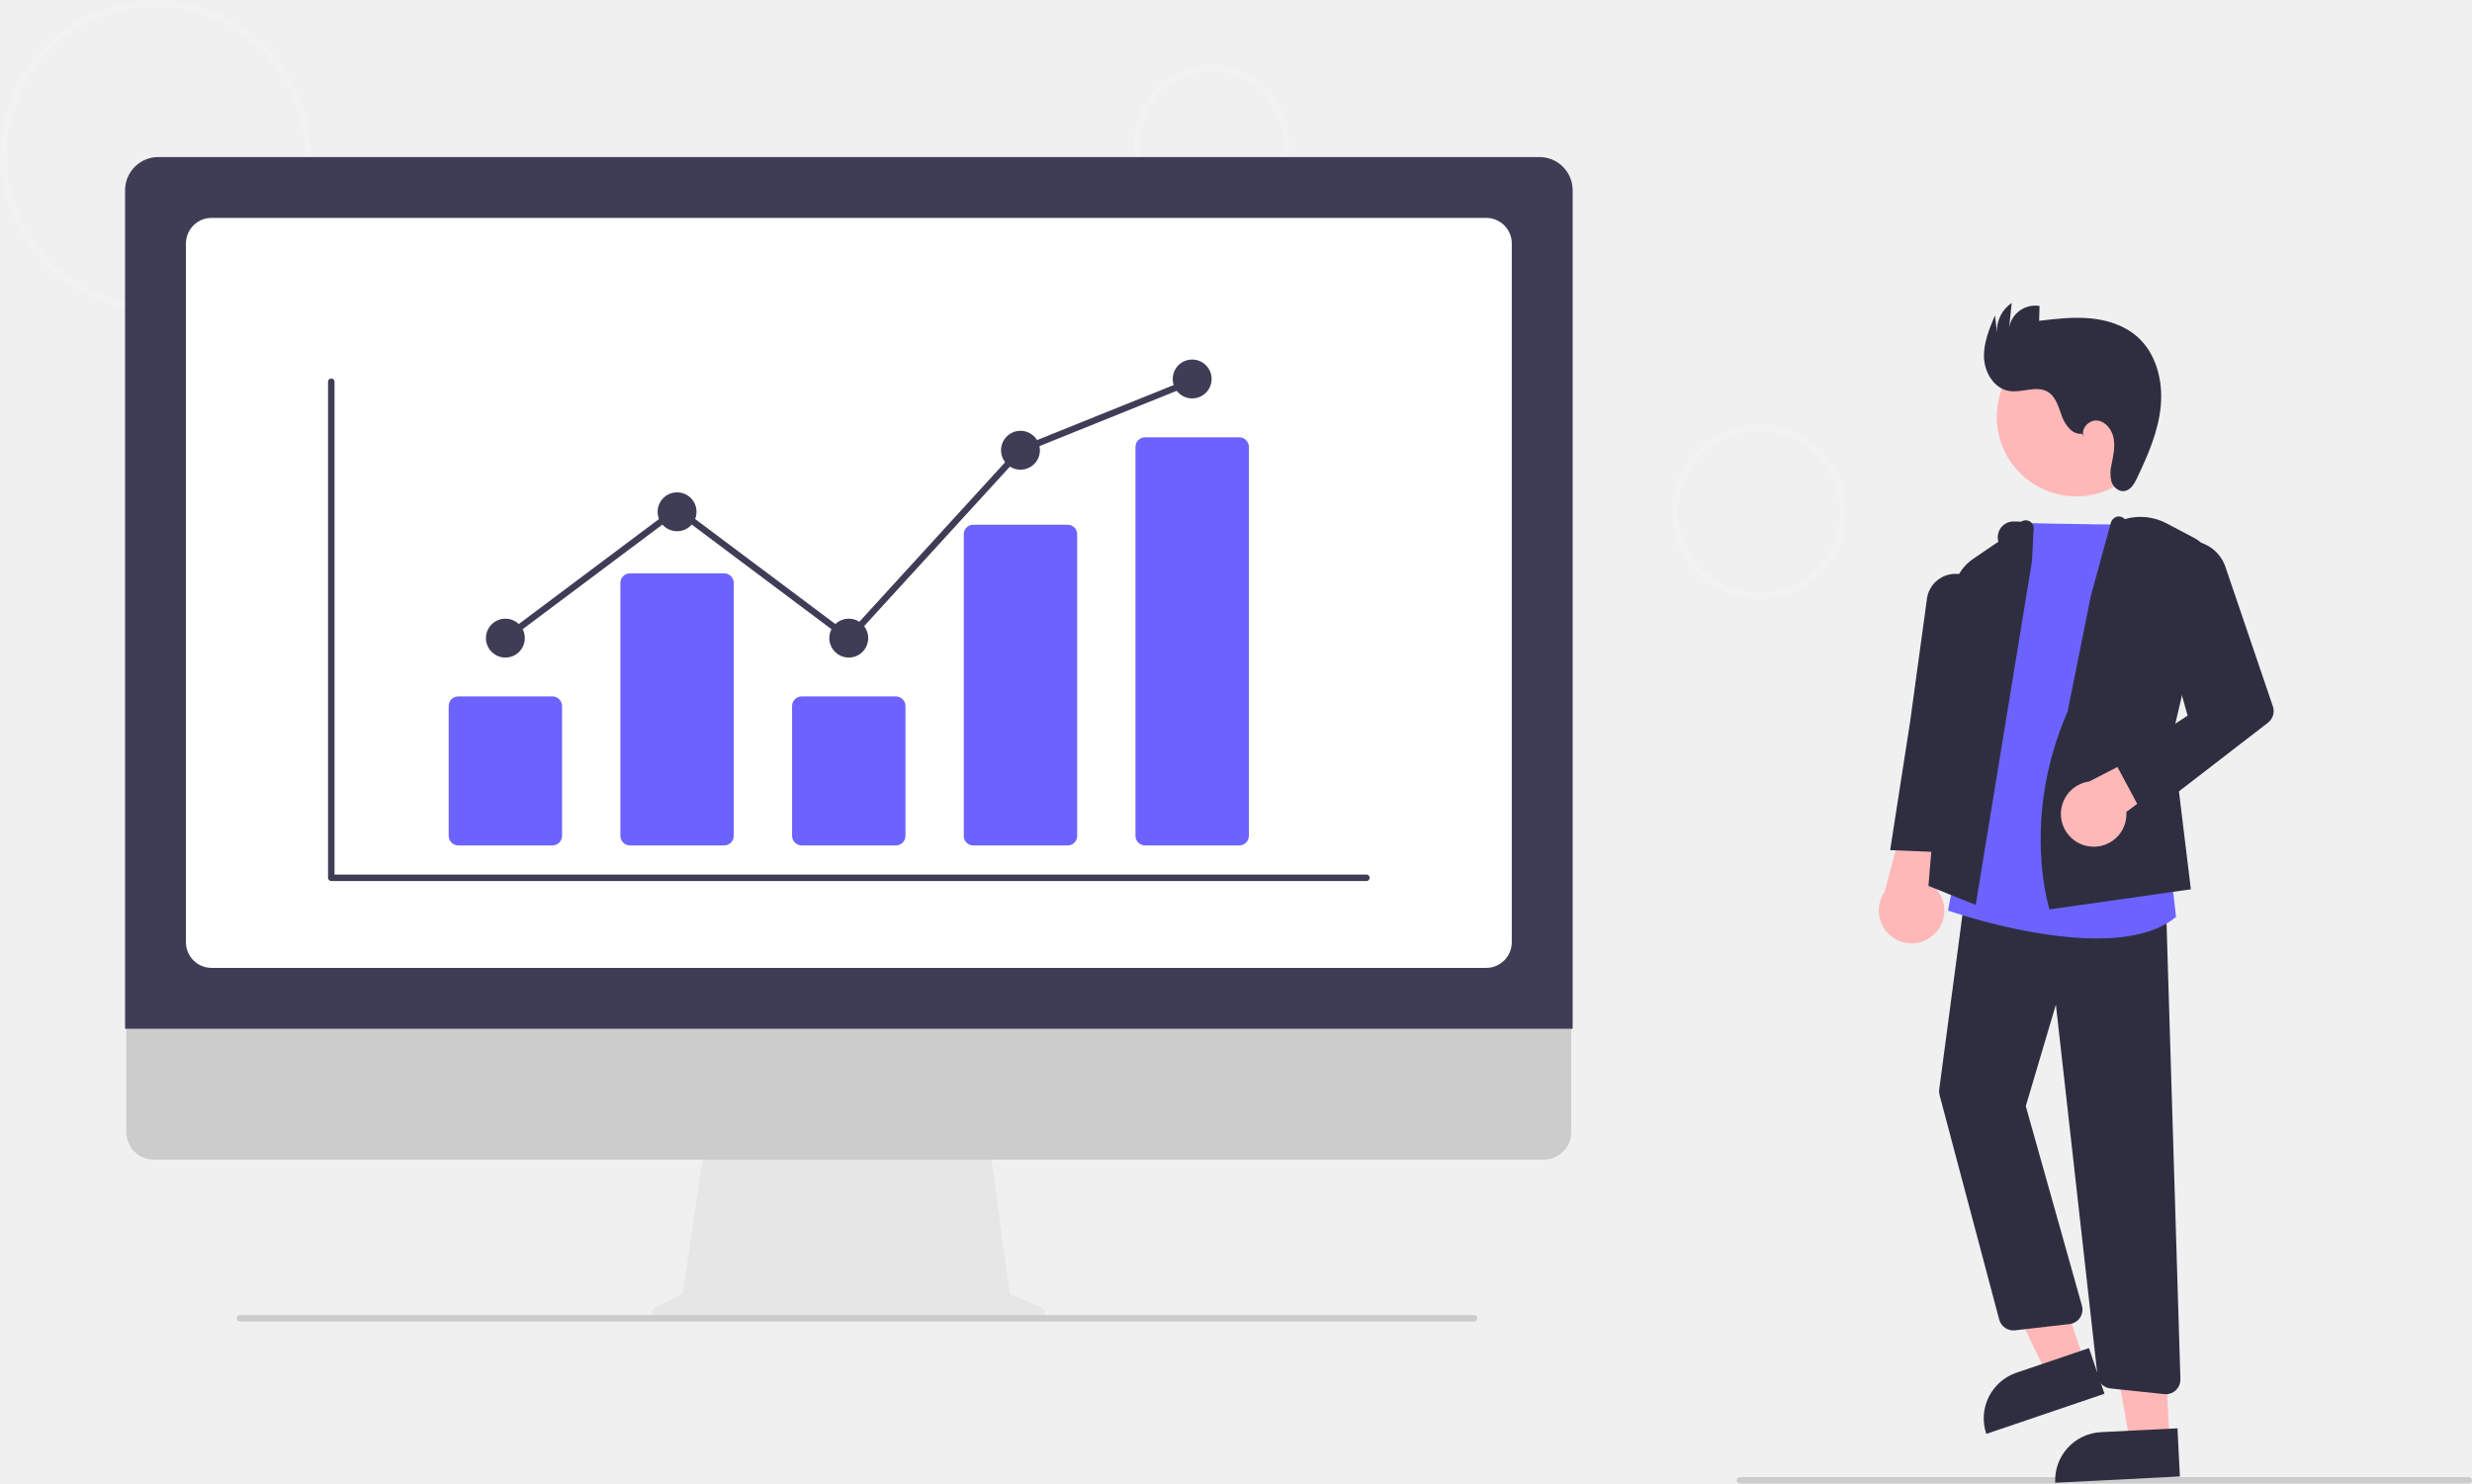
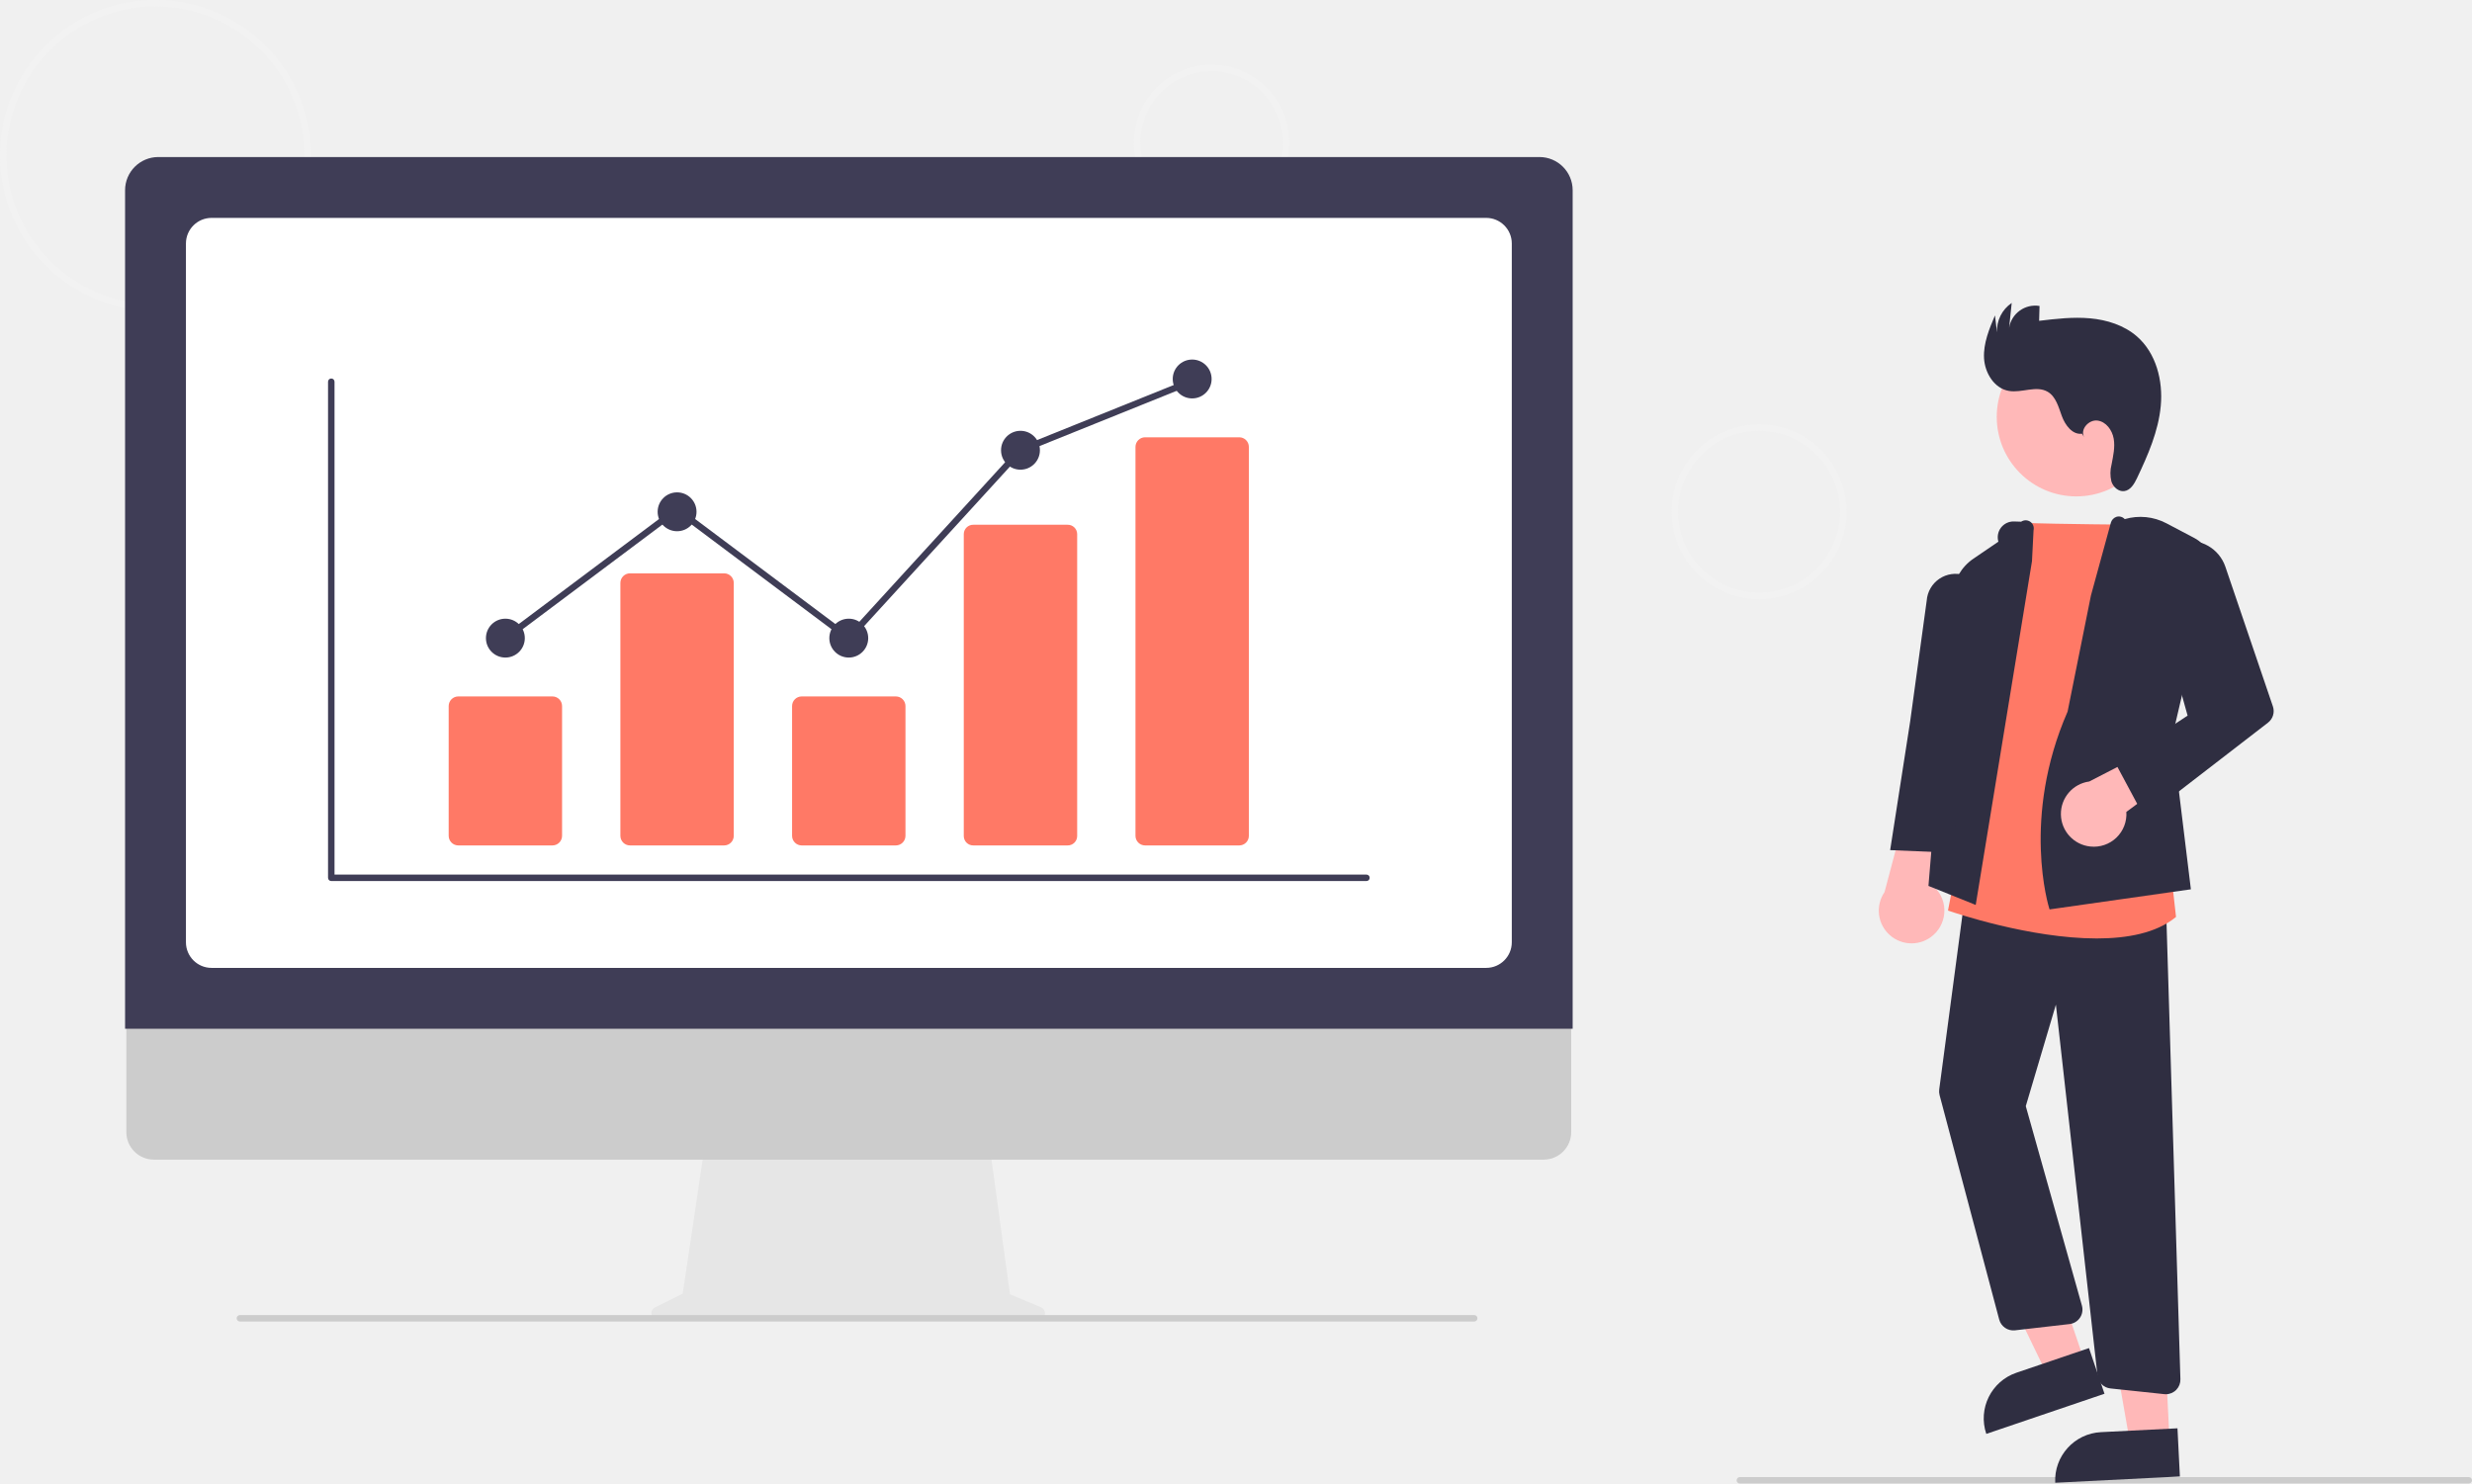
<svg xmlns="http://www.w3.org/2000/svg" width="763.057" height="458" viewBox="0 0 763.057 458" data-src="https://cdn.undraw.co/illustrations/finance_5r5b.svg" role="img" artist="Katerina Limpitsouni" source="https://undraw.co/">
  <path d="M266.472,317a48,48,0,1,1,48-48A48.054,48.054,0,0,1,266.472,317Zm0-94a46,46,0,1,0,46,46A46.052,46.052,0,0,0,266.472,223Z" transform="translate(-218.4715 -221)" fill="#f2f2f2" />
  <path d="M592.472,289a24,24,0,1,1,24-24A24.027,24.027,0,0,1,592.472,289Zm0-46a22,22,0,1,0,22,22A22.025,22.025,0,0,0,592.472,243Z" transform="translate(-218.4715 -221)" fill="#f2f2f2" />
  <path d="M761.472,406a27,27,0,1,1,27-27A27.031,27.031,0,0,1,761.472,406Zm0-52a25,25,0,1,0,25,25A25.028,25.028,0,0,0,761.472,354Z" transform="translate(-218.4715 -221)" fill="#f2f2f2" />
  <path d="M980.528,679h-225a1,1,0,0,1,0-2h225a1,1,0,0,1,0,2Z" transform="translate(-218.4715 -221)" fill="#ccc" />
  <circle cx="640.917" cy="128.686" r="24.561" fill="#ffb8b8" />
  <polygon points="643.465 420.343 631.857 424.285 611.124 381.386 628.257 375.567 643.465 420.343" fill="#ffb8b8" />
  <path d="M843.072,642.981h23.644a0,0,0,0,1,0,0v14.887a0,0,0,0,1,0,0H828.185a0,0,0,0,1,0,0v0A14.887,14.887,0,0,1,843.072,642.981Z" transform="translate(-382.6317 86.1046) rotate(-18.76035)" fill="#2f2e41" />
  <polygon points="669.694 444.575 657.45 445.19 649.249 398.255 667.321 397.346 669.694 444.575" fill="#ffb8b8" />
  <path d="M867.368,662.902h23.644a0,0,0,0,1,0,0v14.887a0,0,0,0,1,0,0H852.481a0,0,0,0,1,0,0v0A14.887,14.887,0,0,1,867.368,662.902Z" transform="translate(-251.0201 -176.3984) rotate(-2.87712)" fill="#2f2e41" />
  <path d="M815.3,509.63a10.056,10.056,0,0,0-.468-15.412l11.674-33.774-17.992,4.598L800.188,496.409a10.11,10.11,0,0,0,15.113,13.221Z" transform="translate(-218.4715 -221)" fill="#ffb8b8" />
  <path d="M887.021,651.424a4.544,4.544,0,0,1-.474-.025l-16.621-1.76a4.472,4.472,0,0,1-3.998-3.974L853.084,531.155l-9.294,31.335,17.329,61.583a4.5,4.5,0,0,1-3.818,5.689l-16.848,1.937a4.523,4.523,0,0,1-4.863-3.315l-18.409-69.303a4.482,4.482,0,0,1-.111-1.748l8.274-62.199,61.714,4.949,4.462,146.703a4.5,4.5,0,0,1-4.498,4.638Z" transform="translate(-218.4715 -221)" fill="#2f2e41" />
-   <path d="M865.688,510.719c-20.676,0-44.084-7.989-45.502-8.479l-.41-.142L843.101,382.413l.429.018c9.244.375,34.469.567,34.723.569l.453.003,9.723,105.619,1.738,15.449-.213.172C884.006,509.052,875.132,510.719,865.688,510.719Z" transform="translate(-218.4715 -221)" fill="#6c63ff" />
+   <path d="M865.688,510.719c-20.676,0-44.084-7.989-45.502-8.479l-.41-.142L843.101,382.413l.429.018c9.244.375,34.469.567,34.723.569l.453.003,9.723,105.619,1.738,15.449-.213.172C884.006,509.052,875.132,510.719,865.688,510.719Z" transform="translate(-218.4715 -221)" fill="#FF7966" />
  <path d="M828.336,500.375,813.747,494.499l7.436-89.944a14.856,14.856,0,0,1,6.474-11.104l7.677-5.225v0a4.868,4.868,0,0,1,4.827-6.24l2.199.071a2.5,2.5,0,0,1,3.827,2.661l-.483,9.529Z" transform="translate(-218.4715 -221)" fill="#2f2e41" />
  <path d="M820.974,484.251l-19.049-.802,6.171-39.692,5.113-37.349a8.924,8.924,0,0,1,11.578-7.846h0a8.917,8.917,0,0,1,6.174,9.647l-5.18,40.467Z" transform="translate(-218.4715 -221)" fill="#2f2e41" />
  <path d="M851.136,501.751l-.129-.401c-.088-.274-8.673-27.812,5.691-60.672l7.203-35.826,6.156-22.495a2.689,2.689,0,0,1,1.631-1.773,2.477,2.477,0,0,1,2.649.68l0,0a17.198,17.198,0,0,1,12.86,1.286l8.645,4.554a9.815,9.815,0,0,1,4.982,10.923l-11.815,50.423,5.744,47.097Z" transform="translate(-218.4715 -221)" fill="#2f2e41" />
  <path d="M863.716,482.338a10.056,10.056,0,0,0,11.118-10.684l26.756-19.821-9.353-4.434-28.851,14.862a10.11,10.11,0,0,0,.33,20.077Z" transform="translate(-218.4715 -221)" fill="#ffb8b8" />
  <path d="M880.491,473.465l-9.037-16.869,22.287-14.668-10.876-39.01A11.795,11.795,0,0,1,891.895,388.187h0a11.827,11.827,0,0,1,13.5,7.764l14.675,43.135a4.499,4.499,0,0,1-1.512,5.013Z" transform="translate(-218.4715 -221)" fill="#2f2e41" />
  <path d="M861.127,354.895c-2.944.383-5.165-2.629-6.195-5.414s-1.815-6.027-4.375-7.531c-3.497-2.055-7.972.417-11.971-.261-4.516-.766-7.453-5.552-7.683-10.127s1.591-8.975,3.377-13.194l.624,5.242a10.396,10.396,0,0,1,4.543-9.087l-.804,7.692a8.164,8.164,0,0,1,9.392-6.756l-.127,4.583c5.216-.62,10.479-1.241,15.711-.769s10.5,2.128,14.466,5.574c5.932,5.154,8.098,13.641,7.371,21.465s-3.957,15.175-7.323,22.275c-.847,1.787-2.018,3.802-3.982,4.03-1.765.204-3.379-1.271-3.928-2.96a10.73,10.73,0,0,1,.048-5.271c.496-2.637,1.122-5.333.655-7.976s-2.368-5.254-5.032-5.578-5.39,2.721-4.109,5.079Z" transform="translate(-218.4715 -221)" fill="#2f2e41" />
  <path d="M539.781,624.577l-9.561-4.026-6.559-47.928H436.322l-7.109,47.732-8.554,4.277a2.031,2.031,0,0,0,.908,3.848H538.994A2.031,2.031,0,0,0,539.781,624.577Z" transform="translate(-218.4715 -221)" fill="#e6e6e6" />
  <path d="M694.991,579h-429.038a8.5,8.5,0,0,1-8.481-8.5V510h446v60.5A8.5,8.5,0,0,1,694.991,579Z" transform="translate(-218.4715 -221)" fill="#ccc" />
  <path d="M703.92,538.594H257.08V279.727a10.258,10.258,0,0,1,10.247-10.247H693.673A10.259,10.259,0,0,1,703.92,279.727Z" transform="translate(-218.4715 -221)" fill="#3f3d56" />
  <path d="M677.232,519.805H283.768a7.908,7.908,0,0,1-7.9-7.899V296.168a7.909,7.909,0,0,1,7.9-7.9H677.232a7.909,7.909,0,0,1,7.9,7.9v215.737A7.908,7.908,0,0,1,677.232,519.805Z" transform="translate(-218.4715 -221)" fill="#fff" />
  <path d="M673.528,628.98h-381a1,1,0,0,1,0-2h381a1,1,0,0,1,0,2Z" transform="translate(-218.4715 -221)" fill="#ccc" />
  <path d="M640.268,493H320.732a1,1,0,0,1-1-1V338.847a1,1,0,0,1,2,0V491h318.535a1,1,0,0,1,0,2Z" transform="translate(-218.4715 -221)" fill="#3f3d56" />
-   <path d="M389.003,482H359.94a2.972,2.972,0,0,1-2.969-2.968V438.968A2.972,2.972,0,0,1,359.94,436h29.063a2.972,2.972,0,0,1,2.969,2.968v40.063A2.972,2.972,0,0,1,389.003,482Z" transform="translate(-218.4715 -221)" fill="#6c63ff" />
-   <path d="M442.003,482H412.94a2.972,2.972,0,0,1-2.969-2.968V400.968A2.972,2.972,0,0,1,412.94,398h29.063a2.972,2.972,0,0,1,2.969,2.968v78.063A2.972,2.972,0,0,1,442.003,482Z" transform="translate(-218.4715 -221)" fill="#6c63ff" />
-   <path d="M495.003,482H465.94a2.972,2.972,0,0,1-2.969-2.968V438.968A2.972,2.972,0,0,1,465.94,436h29.063a2.972,2.972,0,0,1,2.969,2.968v40.063A2.972,2.972,0,0,1,495.003,482Z" transform="translate(-218.4715 -221)" fill="#6c63ff" />
-   <path d="M548.003,482H518.94a2.907,2.907,0,0,1-2.969-2.834V385.834A2.907,2.907,0,0,1,518.94,383h29.063a2.907,2.907,0,0,1,2.969,2.834v93.332A2.907,2.907,0,0,1,548.003,482Z" transform="translate(-218.4715 -221)" fill="#6c63ff" />
-   <path d="M601.003,482H571.94a2.972,2.972,0,0,1-2.969-2.968V358.968A2.972,2.972,0,0,1,571.94,356h29.063a2.972,2.972,0,0,1,2.969,2.968V479.032A2.972,2.972,0,0,1,601.003,482Z" transform="translate(-218.4715 -221)" fill="#6c63ff" />
+   <path d="M389.003,482H359.94a2.972,2.972,0,0,1-2.969-2.968V438.968A2.972,2.972,0,0,1,359.94,436h29.063a2.972,2.972,0,0,1,2.969,2.968v40.063A2.972,2.972,0,0,1,389.003,482Z" transform="translate(-218.4715 -221)" fill="#FF7966" />
+   <path d="M442.003,482H412.94a2.972,2.972,0,0,1-2.969-2.968V400.968A2.972,2.972,0,0,1,412.94,398h29.063a2.972,2.972,0,0,1,2.969,2.968v78.063A2.972,2.972,0,0,1,442.003,482Z" transform="translate(-218.4715 -221)" fill="#FF7966" />
+   <path d="M495.003,482H465.94a2.972,2.972,0,0,1-2.969-2.968V438.968A2.972,2.972,0,0,1,465.94,436h29.063a2.972,2.972,0,0,1,2.969,2.968v40.063A2.972,2.972,0,0,1,495.003,482Z" transform="translate(-218.4715 -221)" fill="#FF7966" />
+   <path d="M548.003,482H518.94a2.907,2.907,0,0,1-2.969-2.834V385.834A2.907,2.907,0,0,1,518.94,383h29.063a2.907,2.907,0,0,1,2.969,2.834v93.332A2.907,2.907,0,0,1,548.003,482Z" transform="translate(-218.4715 -221)" fill="#FF7966" />
+   <path d="M601.003,482H571.94a2.972,2.972,0,0,1-2.969-2.968V358.968A2.972,2.972,0,0,1,571.94,356h29.063a2.972,2.972,0,0,1,2.969,2.968V479.032A2.972,2.972,0,0,1,601.003,482Z" transform="translate(-218.4715 -221)" fill="#FF7966" />
  <circle cx="156" cy="197" r="6" fill="#3f3d56" />
  <circle cx="209" cy="158" r="6" fill="#3f3d56" />
  <circle cx="262" cy="197" r="6" fill="#3f3d56" />
  <circle cx="315" cy="139" r="6" fill="#3f3d56" />
  <circle cx="368" cy="117" r="6" fill="#3f3d56" />
  <polygon points="262.126 198.344 209 158.552 156.6 197.8 155.4 196.2 209 156.053 261.874 195.656 314.415 138.158 314.626 138.072 367.626 116.718 368.374 118.573 315.585 139.842 262.126 198.344" fill="#3f3d56" />
</svg>
